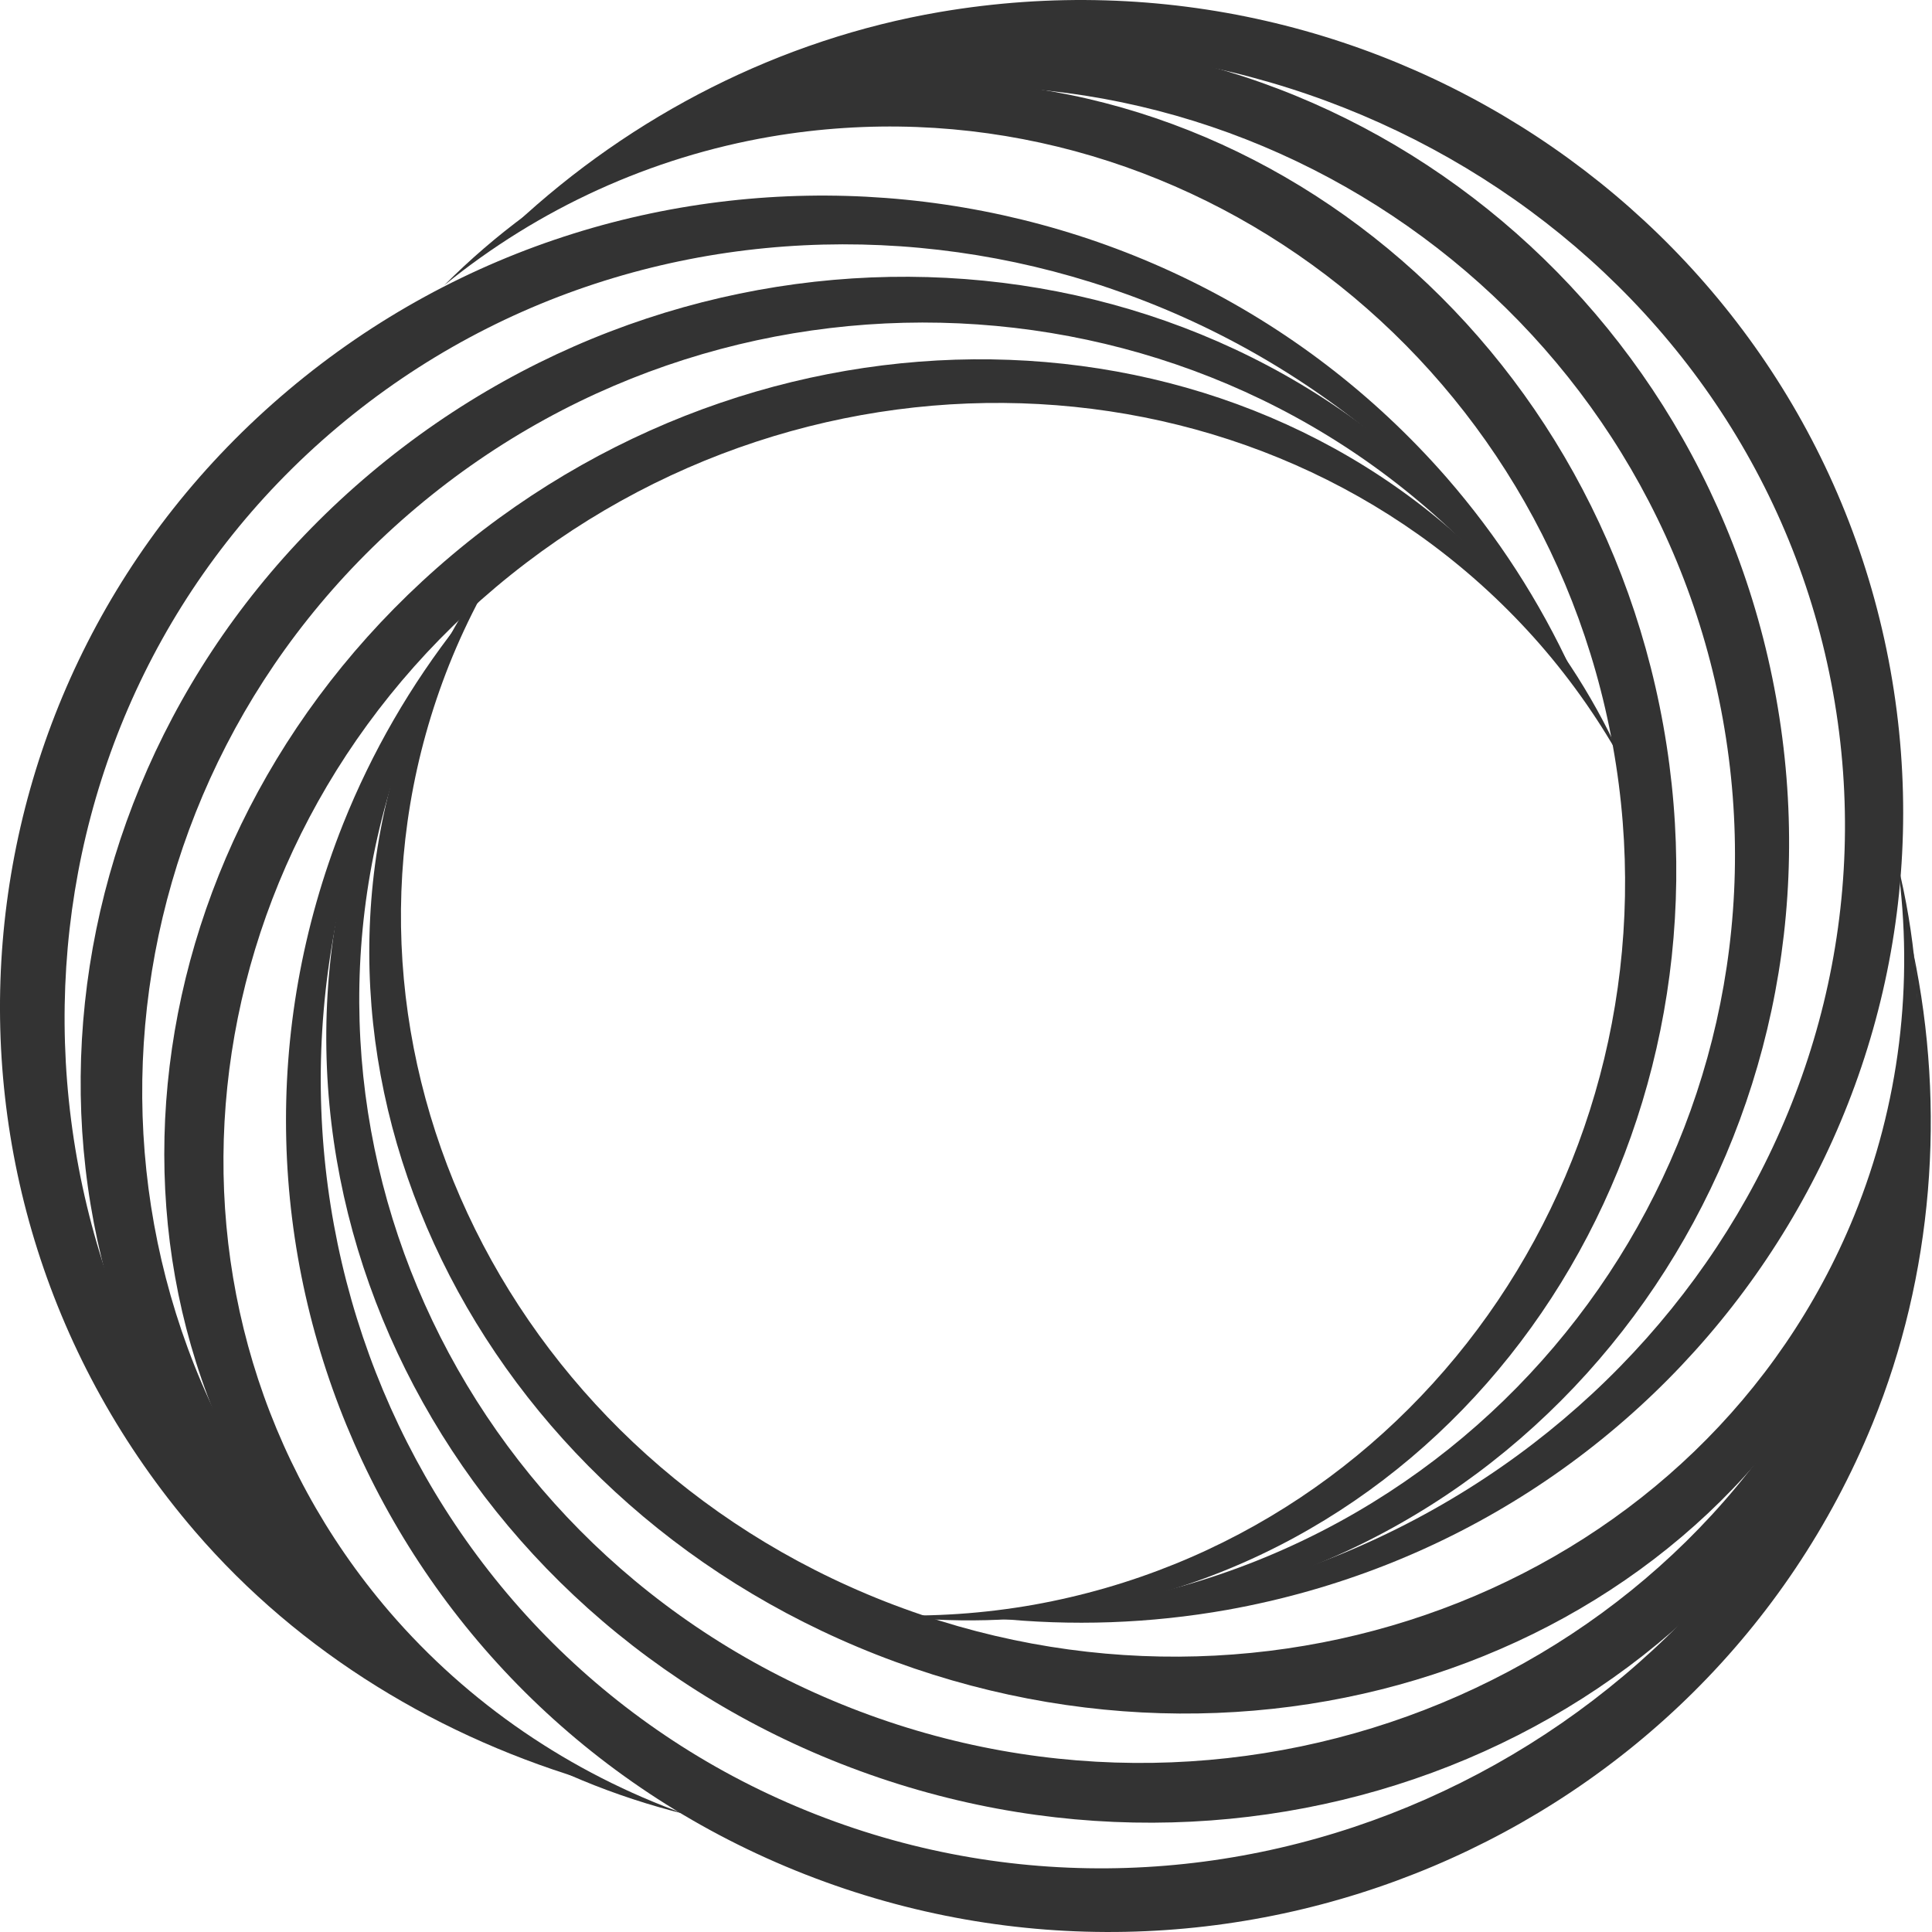
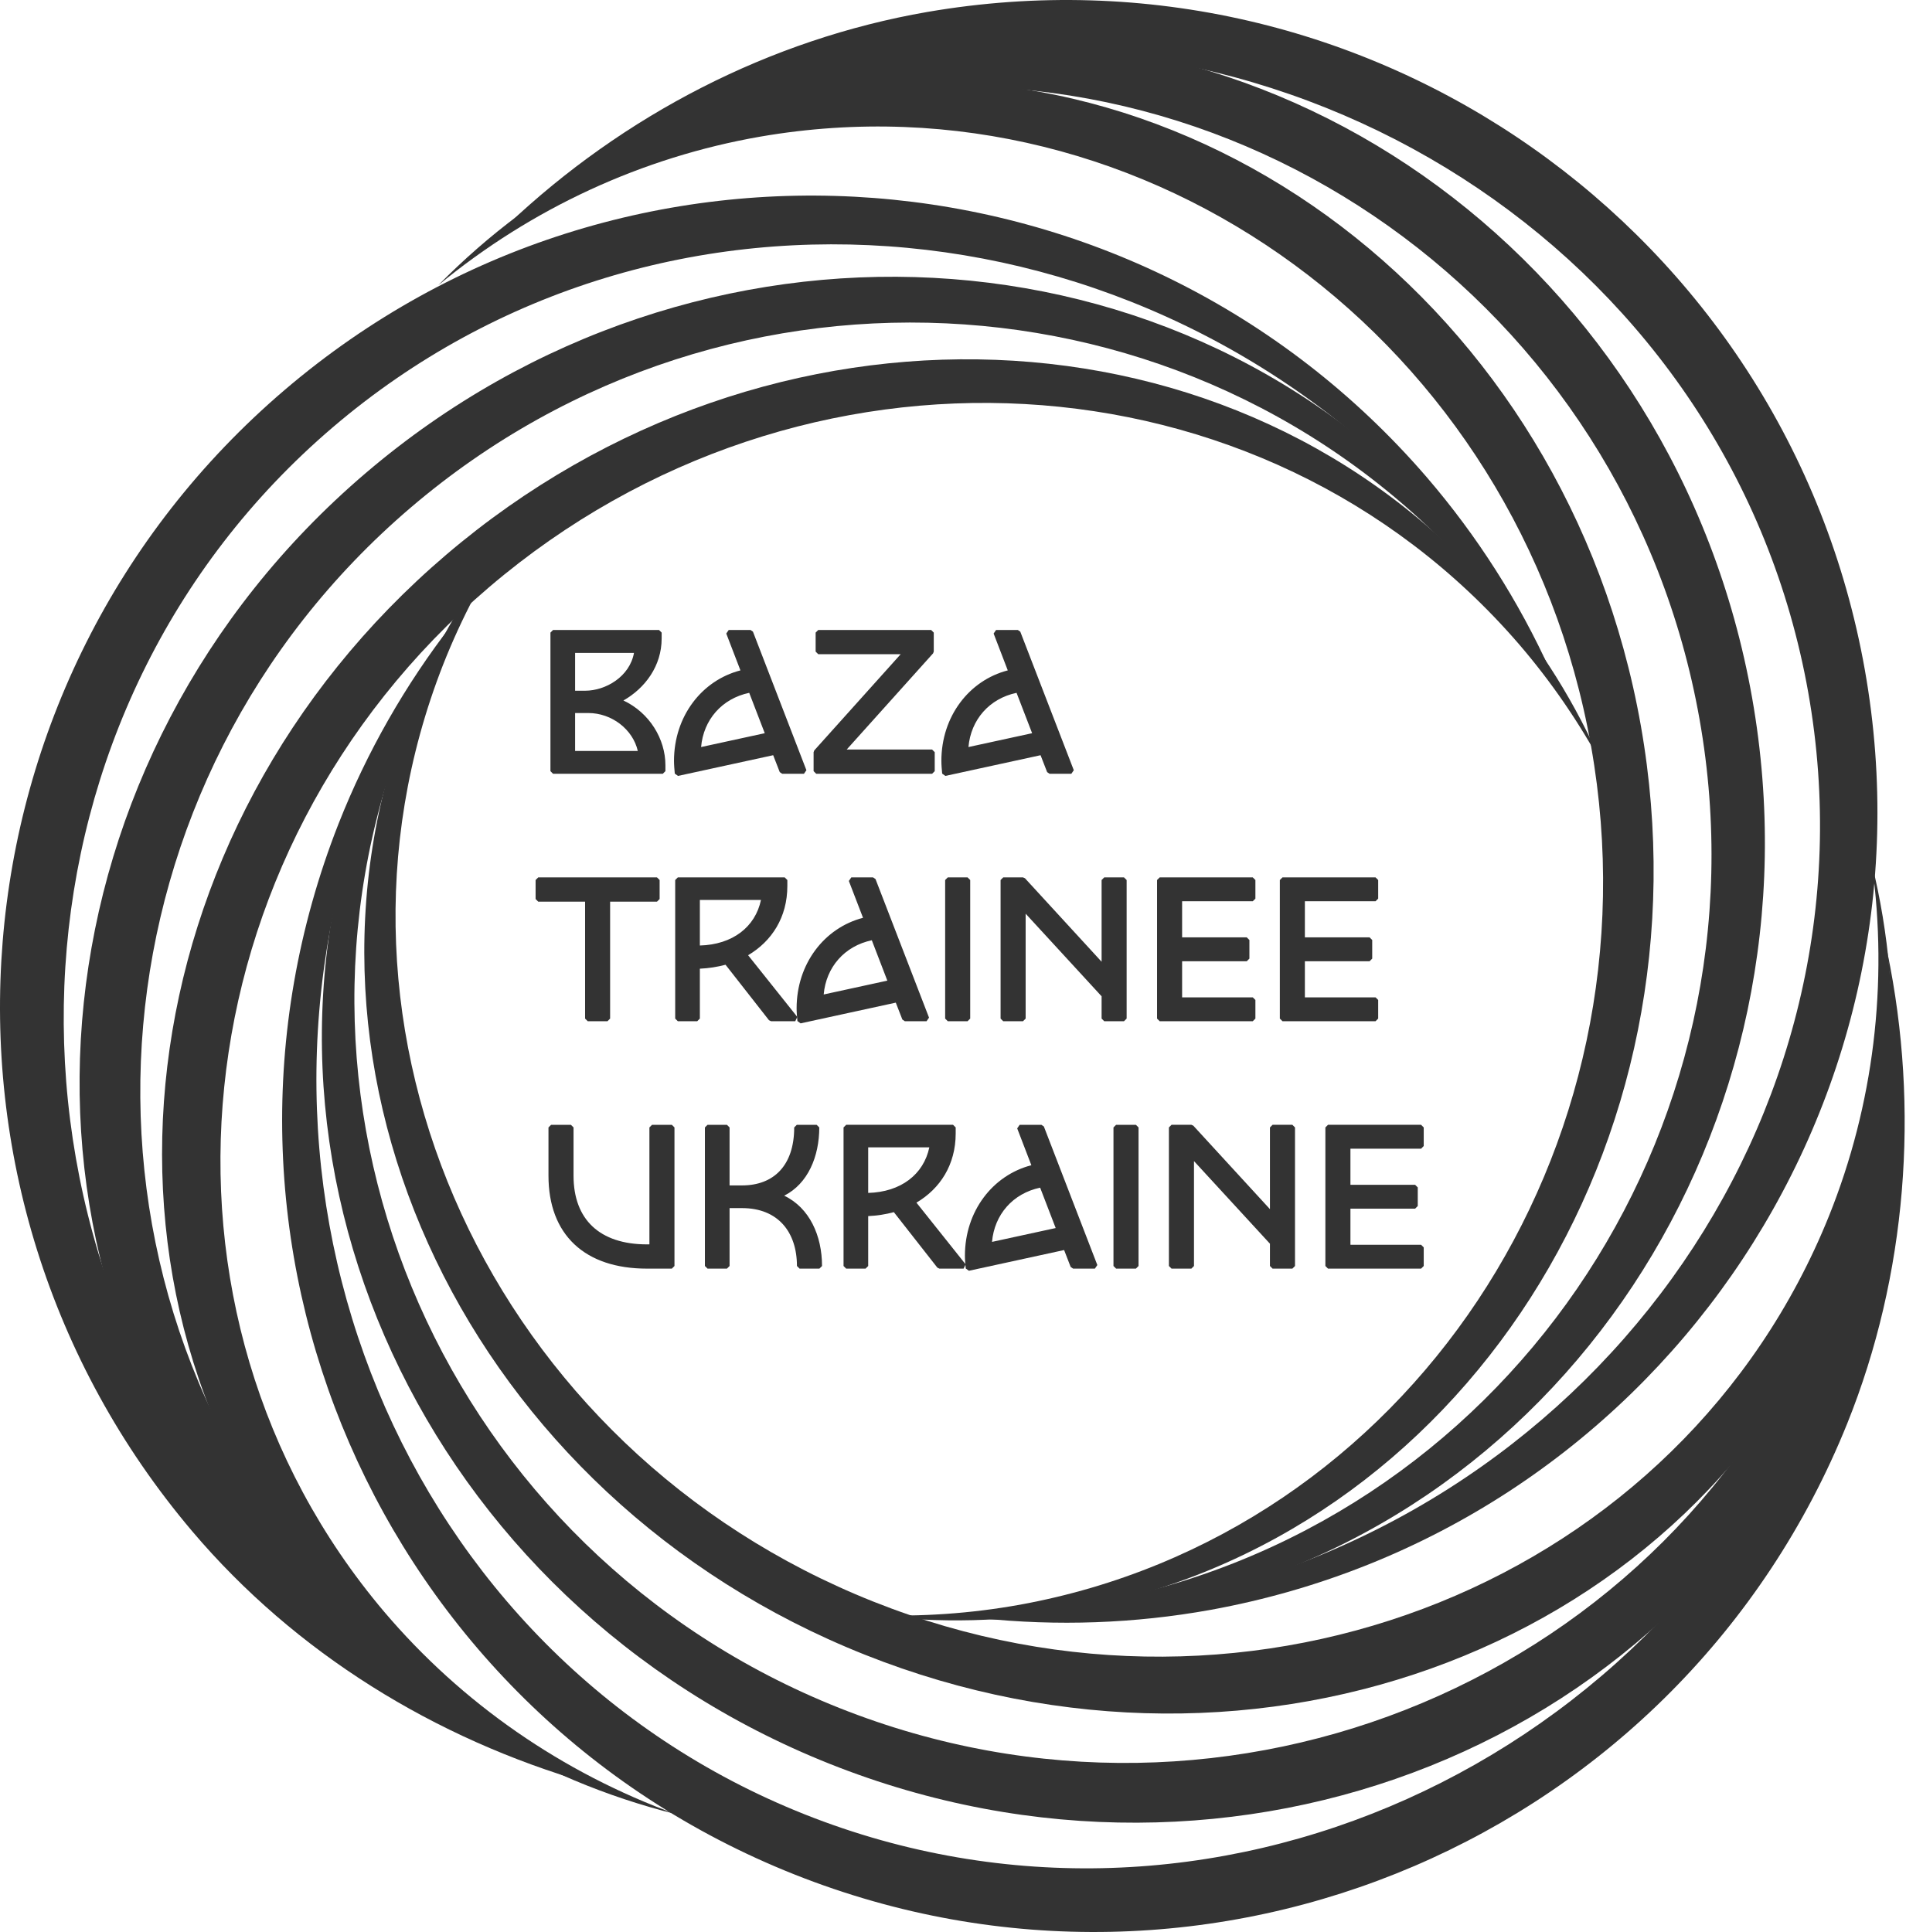
- <svg xmlns="http://www.w3.org/2000/svg" width="78" height="78" viewBox="0 0 78 78" fill="#333">
-   <path d="M43.961 64.991C59.809 62.137 70.176 46.181 67.153 29.296C64.129 12.413 48.853 0.955 32.979 3.665C27.305 4.637 22.072 7.37 17.932 11.52C21.75 8.411 26.282 6.347 31.111 5.517C46.99 2.809 62.191 13.811 65.118 30.128C68.045 46.446 57.596 61.94 41.741 64.787C39.735 65.142 37.695 65.282 35.656 65.202C38.43 65.551 41.226 65.479 43.961 64.991Z" />
-   <path d="M49.542 64.995C67.543 61.772 79.513 44.809 76.322 27.047C73.129 9.286 55.974 -2.587 37.947 0.484C31.505 1.585 25.517 4.651 20.767 9.083C25.138 5.753 30.321 3.402 35.805 2.461C53.836 -0.608 70.913 10.786 74.004 27.952C77.094 45.117 65.037 61.593 47.029 64.81C44.751 65.211 42.438 65.386 40.127 65.329C43.266 65.659 46.435 65.546 49.542 64.995Z" />
-   <path d="M47.045 64.933C63.788 61.925 74.813 45.49 71.707 28.169C68.599 10.848 52.533 -0.841 35.764 2.019C29.77 3.045 24.232 5.789 19.841 10.072C23.887 6.861 28.681 4.806 33.783 3.931C50.557 1.072 66.547 12.293 69.555 29.032C72.562 45.773 61.453 61.732 44.704 64.734C42.585 65.108 40.43 65.261 38.277 65.19C41.204 65.534 44.156 65.448 47.045 64.933Z" />
-   <path d="M61.225 24.022C50.699 11.998 31.493 11.271 18.261 22.397C5.031 33.523 2.753 52.315 13.167 64.433C16.892 68.762 21.934 71.827 27.66 73.242C23.008 71.572 18.906 68.766 15.732 65.082C5.319 52.958 7.235 34.462 20.018 23.705C32.805 12.949 51.648 13.98 62.17 26.012C63.497 27.536 64.654 29.2 65.618 30.974C64.517 28.44 63.038 26.099 61.225 24.022Z" />
-   <path d="M58.401 19.277C46.461 5.61 25.562 4.03 11.649 15.744C-2.263 27.458 -3.953 48.056 7.868 61.822C12.096 66.741 17.803 70.2 24.084 71.991C18.959 69.963 14.283 66.826 10.682 62.641C-1.139 48.87 0.172 28.581 13.614 17.256C27.056 5.931 47.574 7.831 59.511 21.506C61.017 23.238 62.342 25.116 63.463 27.109C62.161 24.275 60.456 21.637 58.401 19.277Z" />
-   <path d="M59.612 21.43C48.495 8.724 28.538 7.681 14.968 19.098C1.397 30.516 -0.682 50.096 10.317 62.9C14.251 67.474 19.195 70.657 25.165 72.219C20.305 70.407 16.342 67.508 12.992 63.616C1.991 50.807 3.701 31.528 16.813 20.49C29.927 9.451 49.512 10.806 60.624 23.521C62.024 25.132 63.25 26.885 64.278 28.752C63.096 26.09 61.525 23.625 59.612 21.43Z" />
-   <path d="M16.794 28.58C10.92 43.37 19.231 60.456 35.386 66.802C51.54 73.147 69.461 66.364 75.472 51.628C77.616 46.359 78.013 40.533 76.611 34.879C77.283 39.716 76.681 44.602 74.856 49.087C68.84 63.826 51.355 70.787 35.739 64.659C20.124 58.53 12.255 41.618 18.138 26.826C18.886 24.957 19.838 23.174 20.98 21.505C19.22 23.647 17.812 26.029 16.794 28.58Z" />
-   <path d="M13.855 33.257C7.167 50.046 15.504 69.008 32.505 75.673C49.505 82.338 68.769 74.199 75.602 57.467C78.042 51.485 78.567 44.758 77.243 38.445C77.814 43.861 77.097 49.537 75.024 54.63C68.187 71.366 49.376 79.691 32.943 73.254C16.511 66.817 8.64 48.039 15.337 31.248C16.187 29.127 17.255 27.095 18.518 25.187C16.584 27.645 15.012 30.363 13.855 33.257Z" />
-   <path d="M15.223 31.196C9.01 46.819 17.389 64.707 33.964 71.214C50.54 77.719 69.074 70.394 75.427 54.828C77.694 49.263 78.241 43.161 76.857 37.228C77.497 42.309 76.748 47.424 74.82 52.163C68.463 67.731 50.373 75.238 34.35 68.955C18.328 62.671 10.405 44.961 16.625 29.338C17.417 27.363 18.418 25.478 19.612 23.71C17.776 25.983 16.297 28.503 15.223 31.196Z" />
+ <svg xmlns="http://www.w3.org/2000/svg" width="505" height="512" viewBox="0 0 505 512" fill="#333">
+   <path d="M284.617 426.609C387.227 407.874 454.344 303.137 434.775 192.302C415.195 81.48 316.291 6.271 213.52 24.058C176.785 30.44 142.901 48.375 116.099 75.619C140.814 55.209 170.162 41.66 201.422 36.214C304.229 18.435 402.65 90.656 421.594 197.764C440.55 304.873 372.897 406.578 270.246 425.266C257.259 427.602 244.053 428.518 230.847 427.992C248.809 430.281 266.911 429.812 284.617 426.609Z" />
+   <path d="M320.75 426.635C437.294 405.476 514.797 294.127 494.134 177.542C473.462 60.956 362.398 -16.985 245.683 3.175C203.972 10.405 165.203 30.528 134.452 59.619C162.752 37.762 196.309 22.331 231.816 16.157C348.556 -3.992 459.116 70.801 479.129 183.477C499.134 296.151 421.07 404.305 304.484 425.418C289.733 428.054 274.759 429.199 259.8 428.829C280.117 430.993 300.64 430.254 320.75 426.635Z" />
+   <path d="M304.59 426.224C412.988 406.48 484.367 298.6 464.257 184.902C444.136 71.207 340.116 -5.521 231.546 13.256C192.745 19.991 156.889 38.002 128.458 66.11C154.656 45.035 185.694 31.548 218.725 25.801C327.322 7.035 430.853 80.689 450.323 190.571C469.793 300.458 397.868 405.216 289.432 424.919C275.711 427.378 261.76 428.382 247.821 427.915C266.772 430.172 285.884 429.604 304.59 426.224Z" />
+   <path d="M396.395 157.683C328.242 78.754 203.895 73.985 118.227 147.016C32.572 220.051 17.824 343.399 85.25 422.947C109.366 451.361 142.007 471.479 179.08 480.769C148.959 469.805 122.406 451.388 101.858 427.206C34.439 347.623 46.843 226.215 129.607 155.603C212.392 84.996 334.388 91.763 402.514 170.744C411.105 180.751 418.593 191.668 424.837 203.314C417.708 186.681 408.134 171.316 396.395 157.683Z" />
+   <path d="M378.106 126.533C300.806 36.822 165.495 26.456 75.421 103.346C-14.649 180.236 -25.591 315.448 50.939 405.809C78.312 438.093 115.261 460.802 155.931 472.556C122.744 459.246 92.476 438.655 69.16 411.181C-7.375 320.785 1.111 187.611 88.142 113.27C175.172 38.929 308.013 51.401 385.296 141.164C395.048 152.539 403.623 164.866 410.881 177.947C402.452 159.343 391.416 142.028 378.106 126.533Z" />
+   <path d="M385.948 140.67C313.975 57.262 184.767 50.418 96.909 125.363C9.046 200.307 -4.414 328.836 66.798 412.883C92.268 442.909 124.279 463.798 162.924 474.054C131.464 462.16 105.802 443.127 84.115 417.579C12.892 333.501 23.96 206.954 108.851 134.496C193.758 62.037 320.558 70.932 392.499 154.397C401.567 164.97 409.502 176.476 416.157 188.73C408.509 171.259 398.336 155.077 385.948 140.67Z" />
+   <path d="M108.731 187.601C70.701 284.687 124.508 396.842 229.105 438.493C333.69 480.145 449.714 435.617 488.635 338.889C502.516 304.307 505.082 266.062 496.008 228.951C500.357 260.7 496.461 292.771 484.643 322.215C445.696 418.963 332.489 464.651 231.388 424.429C130.289 384.198 79.344 273.183 117.432 176.091C122.275 163.821 128.436 152.113 135.83 141.159C124.44 155.223 115.319 170.858 108.731 187.601Z" />
+   <path d="M89.703 218.304C46.401 328.507 100.381 452.974 210.446 496.726C320.512 540.475 445.239 487.053 489.477 377.217C505.27 337.953 508.673 293.794 500.097 252.356C503.796 287.906 499.156 325.164 485.731 358.597C441.466 468.453 319.679 523.097 213.287 480.848C106.896 438.592 55.94 315.333 99.298 205.118C104.803 191.191 111.714 177.854 119.893 165.33C107.369 181.464 97.196 199.304 89.703 218.304Z" />
+   <path d="M98.559 204.776C58.337 307.323 112.582 424.747 219.895 467.454C327.213 510.156 447.211 462.076 488.343 359.898C503.016 323.369 506.559 283.314 497.6 244.367C501.741 277.723 496.892 311.297 484.415 342.4C443.251 444.594 326.13 493.871 222.397 452.63C118.664 411.38 67.366 295.132 107.633 192.578C112.764 179.617 119.242 167.238 126.975 155.634C115.09 170.552 105.515 187.096 98.559 204.776Z" />
+   <path d="M145.852 167.644L146.549 166.947H174.621L175.318 167.644V169.225C175.318 176.452 170.963 182.361 165.186 185.635C172.13 188.89 176.317 195.872 176.317 202.784V204.365L175.62 205.062H146.549L145.852 204.365V167.644ZM147.247 168.341V203.668H174.923V202.784C174.923 195.995 170.525 189.08 163.308 186.354L163.252 185.074C169.303 182.168 173.924 176.349 173.924 169.225V168.341H147.247ZM150.992 172.326L151.69 171.629H168.793L169.486 172.401C168.651 180.098 161.172 184.444 155.041 184.444H151.69L150.992 183.747V172.326ZM152.387 173.023V183.05H155.041C160.473 183.05 166.851 179.336 167.989 173.023H152.387ZM150.992 188.261L151.69 187.564H155.895C162.971 187.564 169.472 192.715 170.528 199.599L169.839 200.401H151.69L150.992 199.704V188.261ZM152.387 188.958V199.007H168.997C167.69 193.263 162.063 188.958 155.895 188.958H152.387Z" />
+   <path d="M163.549 185.693C169.792 182.702 174.62 176.668 174.62 169.22V167.644H146.544V204.365H175.614V202.788C175.614 195.71 171.052 188.522 163.549 185.693ZM168.793 172.315C168.007 179.554 160.92 183.747 155.046 183.747H151.685V172.315H168.793ZM151.685 188.261H155.884C162.653 188.261 168.845 193.192 169.844 199.694H151.685V188.261Z" />
+   <path d="M192.441 167.894L193.092 166.947H198.858L199.509 167.393L213.676 204.114L213.026 205.061H207.261L206.611 204.617L204.87 200.138L179.644 205.629L178.802 205.013C178.698 203.913 178.591 202.717 178.591 201.639C178.591 189.88 185.912 180.316 196.194 177.659L192.441 167.894ZM194.107 168.341L197.782 177.901L197.281 178.831C187.275 181.043 179.985 190.186 179.985 201.639C179.985 202.405 180.044 203.249 180.118 204.099L205.156 198.649L205.954 199.078L207.738 203.668H212.01L198.38 168.341H194.107ZM185.77 197.974L202.639 194.307L198.521 183.607C191.277 185.128 186.399 190.743 185.77 197.974ZM184.32 198.825C184.639 190.326 190.327 183.639 198.84 182.125L199.613 182.561L204.233 194.565L203.73 195.496L185.165 199.532L184.32 198.825Z" />
+   <path d="M213.031 204.365L198.862 167.644H193.092L197.131 178.135C186.791 180.444 179.288 189.884 179.288 201.639C179.288 202.684 179.392 203.84 179.496 204.942L205.315 199.33L207.261 204.365H213.031ZM185.006 198.856C185.323 190.675 190.782 184.272 198.968 182.806L203.587 194.815L185.006 198.856Z" />
+   <path d="M216.122 167.644L216.82 166.947H246.723L247.42 167.644V172.678L247.241 173.144L224.35 198.633H246.978L247.676 199.33V204.365L246.978 205.061H216.279L215.581 204.365V199.33L215.76 198.864L238.65 173.375H216.82L216.122 172.678V167.644ZM217.517 168.341V171.981H240.213L240.732 173.144L216.976 199.597V203.668H246.281V200.027H222.787L222.268 198.864L246.025 172.411V168.341H217.517Z" />
+   <path d="M216.285 204.365H246.983V199.33H222.793L246.723 172.679V167.644H216.809V172.679H240.213L216.285 199.33V204.365Z" />
+   <path d="M263.284 167.894L263.935 166.947H269.695L270.345 167.393L284.525 204.114L283.875 205.061H278.109L277.46 204.617L275.719 200.138L250.493 205.629L249.65 205.013C249.547 203.913 249.439 202.717 249.439 201.639C249.439 189.88 256.76 180.316 267.032 177.659L263.284 167.894ZM264.95 168.341L268.618 177.901L268.118 178.831C258.124 181.043 250.834 190.186 250.834 201.639C250.834 202.405 250.893 203.249 250.967 204.099L276.004 198.649L276.803 199.078L278.587 203.668H282.858L269.217 168.341H264.95ZM256.614 197.974L273.482 194.307L269.358 183.607C262.125 185.128 257.248 190.743 256.614 197.974ZM255.164 198.824C255.488 190.326 261.176 183.639 269.677 182.125L270.45 182.561L275.076 194.564L274.573 195.496L256.009 199.532L255.164 198.824Z" />
+   <path d="M283.875 204.365L269.706 167.644H263.936L267.973 178.135C257.635 180.444 250.132 189.884 250.132 201.639C250.132 202.684 250.236 203.84 250.339 204.943L276.158 199.33L278.105 204.365H283.875ZM255.85 198.856C256.167 190.675 261.626 184.272 269.81 182.806L274.431 194.815L255.85 198.856Z" />
+   <path d="M141.918 233.216L142.615 232.519H174.085L174.782 233.216V238.25L174.085 238.947H161.664V269.936L160.967 270.633H155.728L155.031 269.936V238.947H142.615L141.918 238.25V233.216ZM143.313 233.913V237.553H155.728L156.425 238.25V269.24H160.27V238.25L160.967 237.553H173.388V233.913H143.313Z" />
+   <path d="M174.095 233.216H142.61V238.25H155.728V269.931H160.972V238.25H174.095V233.216Z" />
+   <path d="M178.908 233.216L179.605 232.519H207.927L208.624 233.216V234.798C208.624 243.098 204.5 249.444 198.226 253.144L211.267 269.502L210.722 270.633H204.305L203.756 270.366L192.246 255.668C190.076 256.241 187.817 256.608 185.444 256.713V269.936L184.747 270.633H179.605L178.908 269.936V233.216ZM180.303 233.913V269.24H184.05V256.039L184.731 255.343C187.396 255.281 189.913 254.874 192.323 254.203L193.059 254.445L204.645 269.24H209.275L196.627 253.374L196.839 252.327C203.097 248.925 207.23 242.868 207.23 234.798V233.913H180.303ZM184.05 237.794L184.747 237.097H202.474L203.162 237.903C201.793 246.52 194.68 251.972 184.747 251.972L184.05 251.275V237.794ZM185.444 238.491V250.569C194.124 250.332 200.133 245.658 201.637 238.491H185.444Z" />
+   <path d="M204.321 269.931H210.722L197.183 252.94C203.639 249.423 207.943 243.129 207.943 234.787V233.216H179.605V269.931H184.747V256.034C187.474 255.982 190.048 255.56 192.515 254.88L204.321 269.931ZM184.747 251.259V237.778H202.484C201.174 246.016 194.404 251.259 184.747 251.259Z" />
+   <path d="M224.921 233.466L225.571 232.519H231.337L231.987 232.965L246.167 269.686L245.516 270.633H239.751L239.101 270.189L237.36 265.71L212.134 271.201L211.292 270.585C211.188 269.487 211.081 268.29 211.081 267.211C211.081 255.452 218.402 245.889 228.678 243.231L224.921 233.466ZM226.587 233.913L230.265 243.473L229.765 244.403C219.765 246.615 212.475 255.758 212.475 267.211C212.475 267.978 212.534 268.822 212.608 269.671L237.646 264.221L238.444 264.65L240.228 269.24H244.5L230.858 233.913H226.587ZM218.255 263.547L235.119 259.879L231.005 249.179C223.767 250.7 218.89 256.315 218.255 263.547ZM216.805 264.397C217.129 255.898 222.817 249.211 231.324 247.697L232.097 248.133L236.712 260.137L236.21 261.068L217.65 265.105L216.805 264.397Z" />
+   <path d="M245.516 269.931L231.347 233.216H225.571L229.614 243.707C219.276 246.016 211.772 255.456 211.772 267.206C211.772 268.256 211.876 269.412 211.98 270.509L237.799 264.897L239.74 269.931H245.516ZM217.491 264.428C217.808 256.242 223.261 249.844 231.451 248.373L236.066 260.387L217.491 264.428Z" />
+   <path d="M250.438 233.216L251.136 232.519H256.381L257.078 233.216V269.936L256.381 270.633H251.136L250.438 269.936V233.216ZM251.833 233.913V269.24H255.684V233.913H251.833Z" />
+   <path d="M251.131 233.216H256.376V269.931H251.131V233.216Z" />
+   <path d="M265.127 233.216L265.824 232.519H271.07L271.584 232.745L291.893 254.872V233.216L292.59 232.519H297.829L298.527 233.216V269.936L297.829 270.633H292.59L291.893 269.936V264.03L271.767 242.14V269.936L271.07 270.633H265.824L265.127 269.936V233.216ZM266.522 233.913V269.24H270.373V240.351L271.583 239.88L293.104 263.287L293.288 263.758V269.24H297.132V233.913H293.288V256.663L292.077 257.134L270.763 233.913H266.522Z" />
+   <path d="M292.585 233.216V256.663L271.07 233.216H265.824V269.931H271.07V240.346L292.585 263.742V269.931H297.835V233.216H292.585Z" />
+   <path d="M306.587 233.216L307.284 232.519H331.948L332.646 233.216V238.146L331.948 238.843H313.227V248.415H330.361L331.058 249.112V254.042L330.361 254.739H313.227V264.309H331.948L332.646 265.006V269.936L331.948 270.633H307.284L306.587 269.936V233.216ZM307.982 233.913V269.24H331.251V265.703H312.53L311.833 265.006V254.042L312.53 253.345H329.663V249.809H312.53L311.833 249.112V238.146L312.53 237.449H331.251V233.913H307.982Z" />
+   <path d="M331.943 238.146V233.216H307.279V269.931H331.943V265.001H312.524V254.042H330.366V249.112H312.524V238.146H331.943Z" />
+   <path d="M339.123 233.216L339.82 232.519H364.483L365.18 233.216V238.146L364.483 238.843H345.756V248.415H362.902L363.599 249.112V254.042L362.902 254.739H345.756V264.309H364.483L365.18 265.006V269.936L364.483 270.633H339.82L339.123 269.936V233.216ZM340.517 233.913V269.24H363.786V265.703H345.059L344.362 265.006V254.042L345.059 253.345H362.204V249.809H345.059L344.362 249.112V238.146L345.059 237.449H363.786V233.913H340.517Z" />
+   <path d="M364.479 238.146V233.216H339.815V269.931H364.479V265.001H345.059V254.042H362.902V249.112H345.059V238.146H364.479Z" />
+   <path d="M145.331 298.782L146.028 298.086H151.274L151.971 298.782V311.578C151.971 317.448 153.745 321.968 157.001 325.025C160.264 328.088 165.109 329.772 171.421 329.772H172.077V298.782L172.774 298.086H178.019L178.716 298.782V335.503L178.019 336.2H171.421C163.243 336.2 156.703 333.992 152.203 329.759C147.698 325.52 145.331 319.336 145.331 311.578V298.782ZM146.725 299.479V311.578C146.725 319.049 148.997 324.828 153.159 328.744C157.327 332.666 163.484 334.806 171.421 334.806H177.321V299.479H173.472V330.469L172.774 331.166H171.421C164.871 331.166 159.642 329.417 156.047 326.041C152.445 322.659 150.576 317.734 150.576 311.578V299.479H146.725Z" />
+   <path d="M172.784 298.782V330.469H171.416C158.559 330.469 151.268 323.598 151.268 311.582V298.782H146.019V311.582C146.019 326.796 155.306 335.503 171.416 335.503H178.029V298.782H172.784Z" />
+   <path d="M186.781 298.782L187.479 298.086H192.619L193.316 298.782V314.148H196.615C200.843 314.148 204.274 312.811 206.651 310.277C209.034 307.738 210.44 303.912 210.44 298.782L211.137 298.086H216.388L217.085 298.782C217.085 306.468 214.084 313.704 207.787 316.869C214.509 320.076 217.814 327.478 217.814 335.503L217.117 336.2H211.866L211.168 335.503C211.168 330.96 209.883 327.131 207.459 324.447C205.044 321.773 201.432 320.159 196.615 320.159H193.316V335.503L192.619 336.2H187.479L186.781 335.503V298.782ZM188.176 299.479V334.806H191.922V319.462L192.619 318.765H196.615C201.762 318.765 205.775 320.502 208.494 323.513C211.073 326.368 212.427 330.3 212.553 334.806H216.411C216.211 326.829 212.583 319.958 205.769 317.54L205.762 316.229C212.151 313.882 215.492 307.172 215.682 299.479H211.826C211.703 304.524 210.24 308.49 207.668 311.231C204.975 314.101 201.144 315.542 196.615 315.542H192.619L191.922 314.845V299.479H188.176Z" />
+   <path d="M205.997 316.883C212.98 314.313 216.388 306.918 216.388 298.782H211.143C211.143 309.273 205.367 314.834 196.605 314.834H192.619V298.782H187.474V335.503H192.619V319.453H196.605C206.575 319.453 211.877 326.168 211.877 335.503H217.126C217.126 327.057 213.396 319.505 205.997 316.883Z" />
+   <path d="M223.516 298.782L224.213 298.085H252.534L253.231 298.782V300.364C253.231 308.664 249.113 315.011 242.828 318.71L255.869 335.069L255.323 336.2H248.919L248.37 335.933L236.848 321.235C234.685 321.808 232.422 322.175 230.046 322.28V335.503L229.348 336.2H224.213L223.516 335.503V298.782ZM224.911 299.479V334.806H228.651V321.606L229.332 320.909C232.003 320.848 234.525 320.441 236.924 319.77L237.66 320.011L249.258 334.806H253.876L241.228 318.94L241.441 317.894C247.71 314.491 251.837 308.434 251.837 300.364V299.479H224.911ZM228.651 303.36L229.348 302.663H247.087L247.776 303.47C246.394 312.088 239.282 317.539 229.348 317.539L228.651 316.842V303.36ZM230.046 304.057V316.135C238.725 315.898 244.735 311.225 246.249 304.057H230.046Z" />
+   <path d="M248.924 335.503H255.329L241.79 318.506C248.242 314.995 252.545 308.697 252.545 300.359V298.782H224.208V335.503H229.349V321.601C232.081 321.549 234.652 321.132 237.117 320.452L248.924 335.503ZM229.349 316.831V303.35H247.088C245.776 311.582 239.006 316.831 229.349 316.831Z" />
+   <path d="M269.529 299.032L270.18 298.086H275.945L276.596 298.532L290.763 335.252L290.113 336.2H284.347L283.697 335.755L281.961 331.277L256.736 336.767L255.894 336.155C255.785 335.054 255.677 333.857 255.677 332.777C255.677 321.019 262.998 311.456 273.281 308.797L269.529 299.032ZM271.195 299.479L274.868 309.04L274.368 309.97C264.361 312.183 257.072 321.324 257.072 332.777C257.072 333.545 257.131 334.389 257.207 335.238L282.248 329.788L283.046 330.217L284.825 334.806H289.096L275.467 299.479H271.195ZM262.857 329.113L279.727 325.445L275.608 314.745C268.364 316.268 263.491 321.882 262.857 329.113ZM261.407 329.964C261.731 321.464 267.414 314.779 275.927 313.264L276.7 313.699L281.32 325.703L280.818 326.635L262.252 330.672L261.407 329.964Z" />
+   <path d="M290.118 335.503L275.95 298.782H270.18L274.217 309.274C263.878 311.582 256.375 321.023 256.375 332.777C256.375 333.824 256.479 334.978 256.588 336.081L282.407 330.469L284.347 335.503H290.118ZM262.098 329.996C262.411 321.814 267.869 315.41 276.054 313.944L280.674 325.953L262.098 329.996Z" />
+   <path d="M295.04 298.782L295.738 298.086H300.983L301.681 298.782V335.503L300.983 336.2H295.738L295.04 335.503V298.782ZM296.435 299.479V334.806H300.286V299.479H296.435Z" />
+   <path d="M295.733 298.782H300.983V335.503H295.733V298.782Z" />
+   <path d="M309.728 298.782L310.426 298.085H315.677L316.19 298.311L336.5 320.44V298.782L337.197 298.085H342.443L343.14 298.782V335.503L342.443 336.2H337.197L336.5 335.503V329.596L316.374 307.708V335.503L315.677 336.2H310.426L309.728 335.503V298.782ZM311.123 299.479V334.806H314.979V305.919L316.19 305.448L337.711 328.853L337.894 329.325V334.806H341.745V299.479H337.894V322.23L336.683 322.701L315.37 299.479H311.123Z" />
+   <path d="M337.192 298.782V322.23L315.677 298.782H310.426V335.503H315.677V305.919L337.192 329.314V335.503H342.437V298.782H337.192Z" />
+   <path d="M351.188 298.782L351.886 298.085H376.55L377.247 298.782V303.713L376.55 304.41H357.828V313.981H374.969L375.666 314.678V319.609L374.969 320.306H357.828V329.875H376.55L377.247 330.572V335.503L376.55 336.2H351.886L351.188 335.503V298.782ZM352.583 299.479V334.806H375.852V331.269H357.131L356.434 330.572V319.609L357.131 318.912H374.271V315.375H357.131L356.434 314.678V303.713L357.131 303.016H375.852V299.479H352.583Z" />
+   <path d="M376.545 303.713V298.782H351.881V335.503H376.545V330.573H357.132V319.609H374.973V314.678H357.132V303.713H376.545Z" />
</svg>
